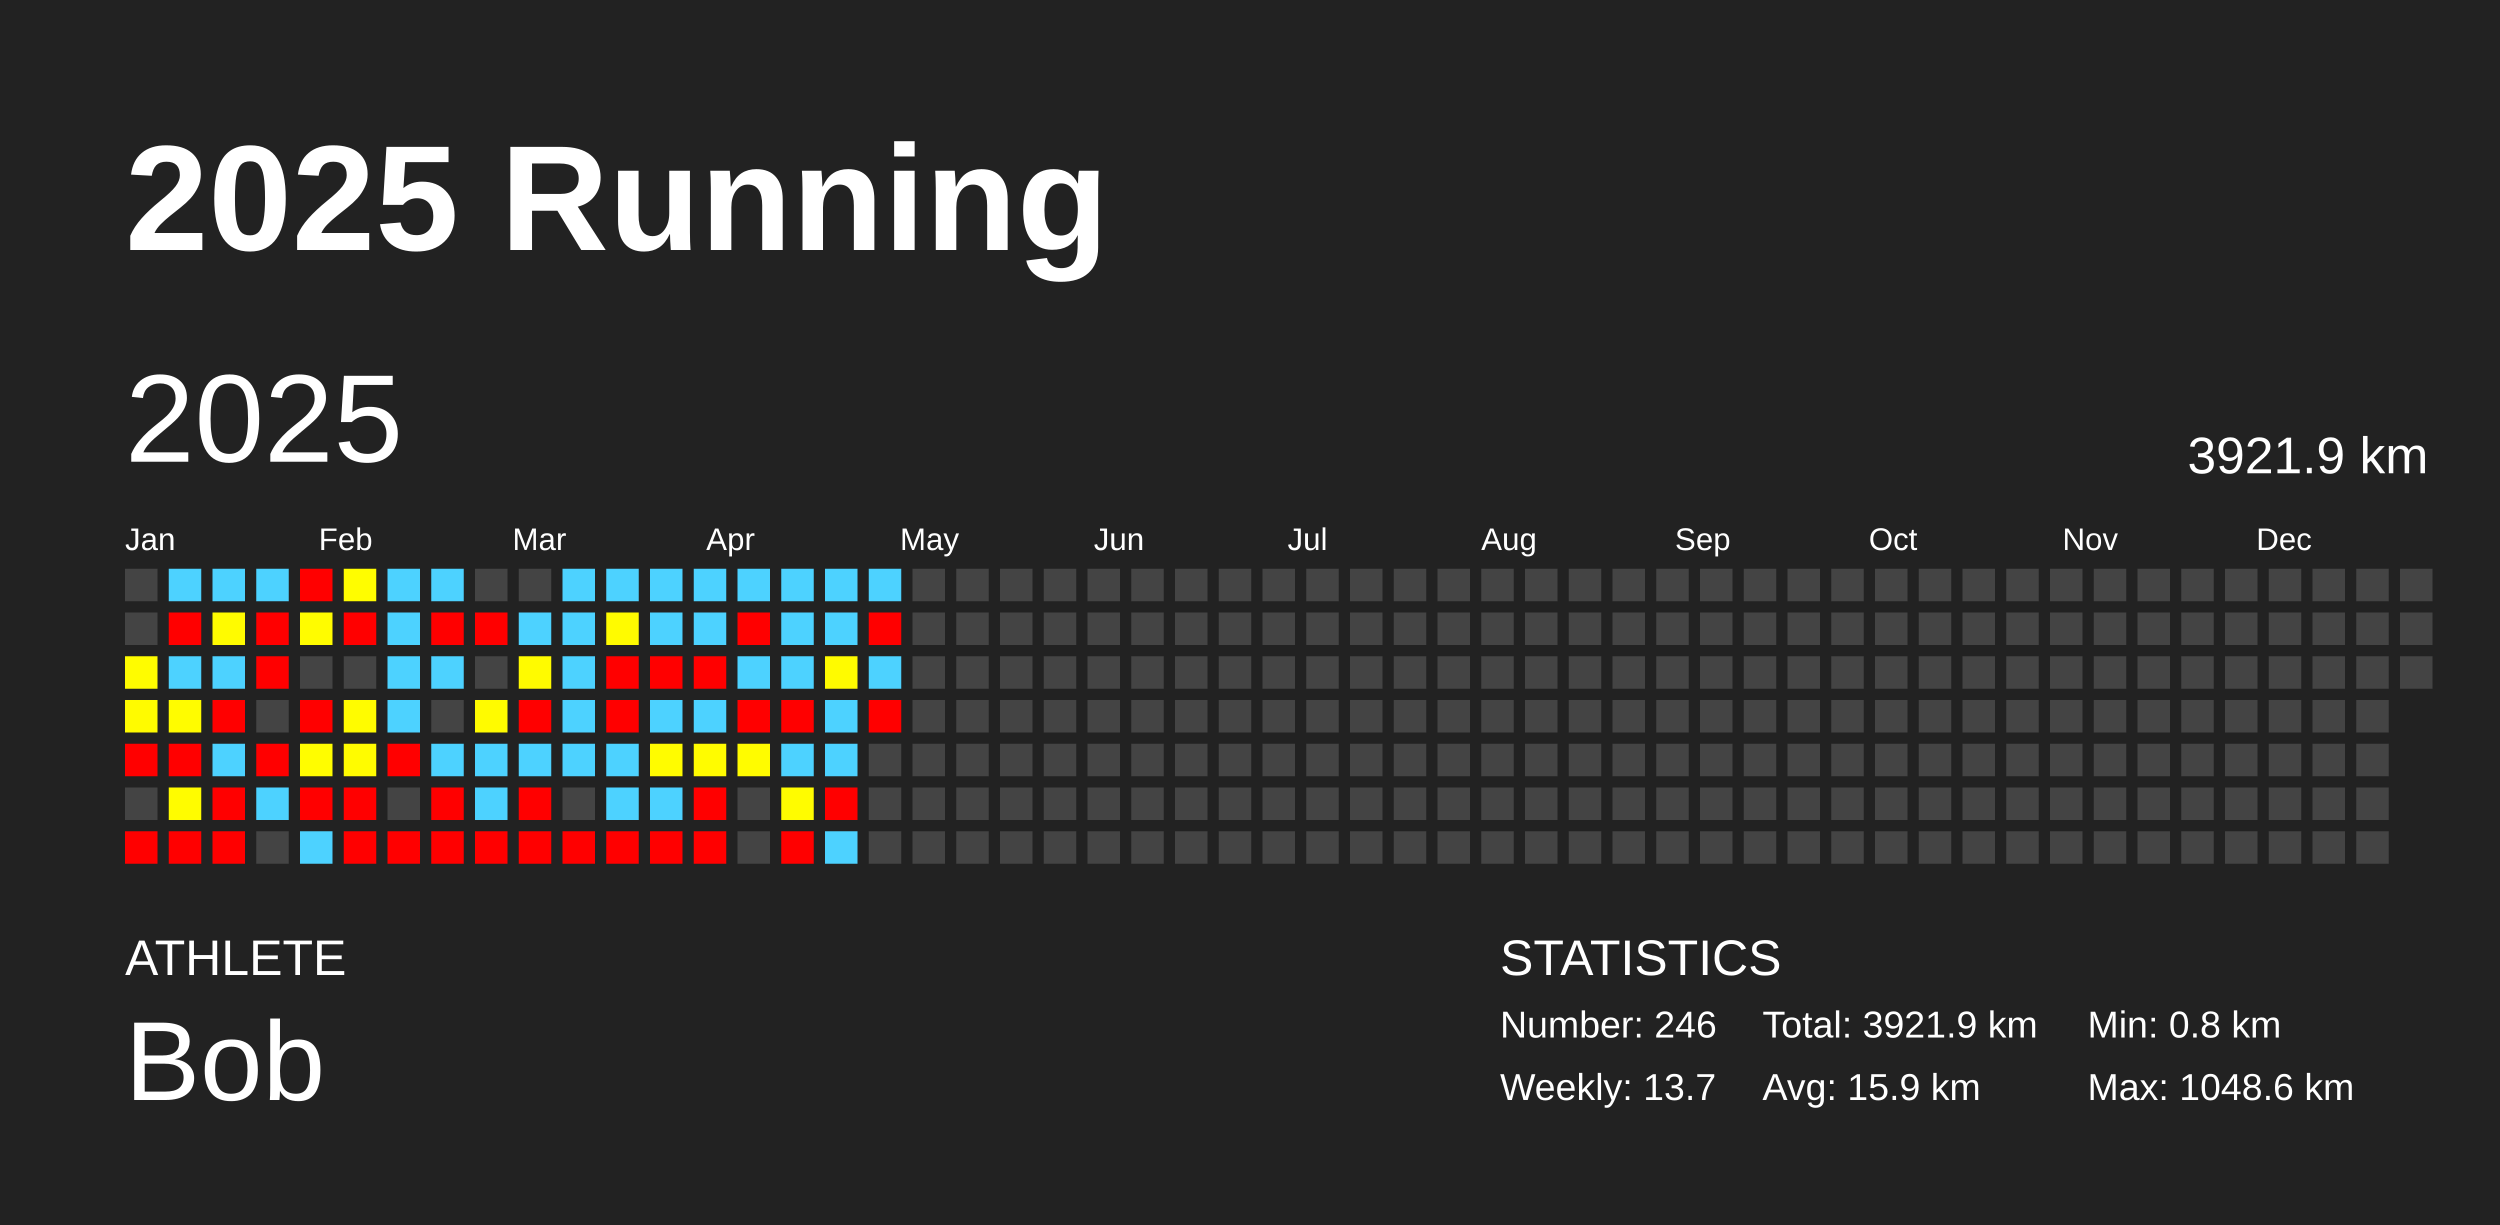
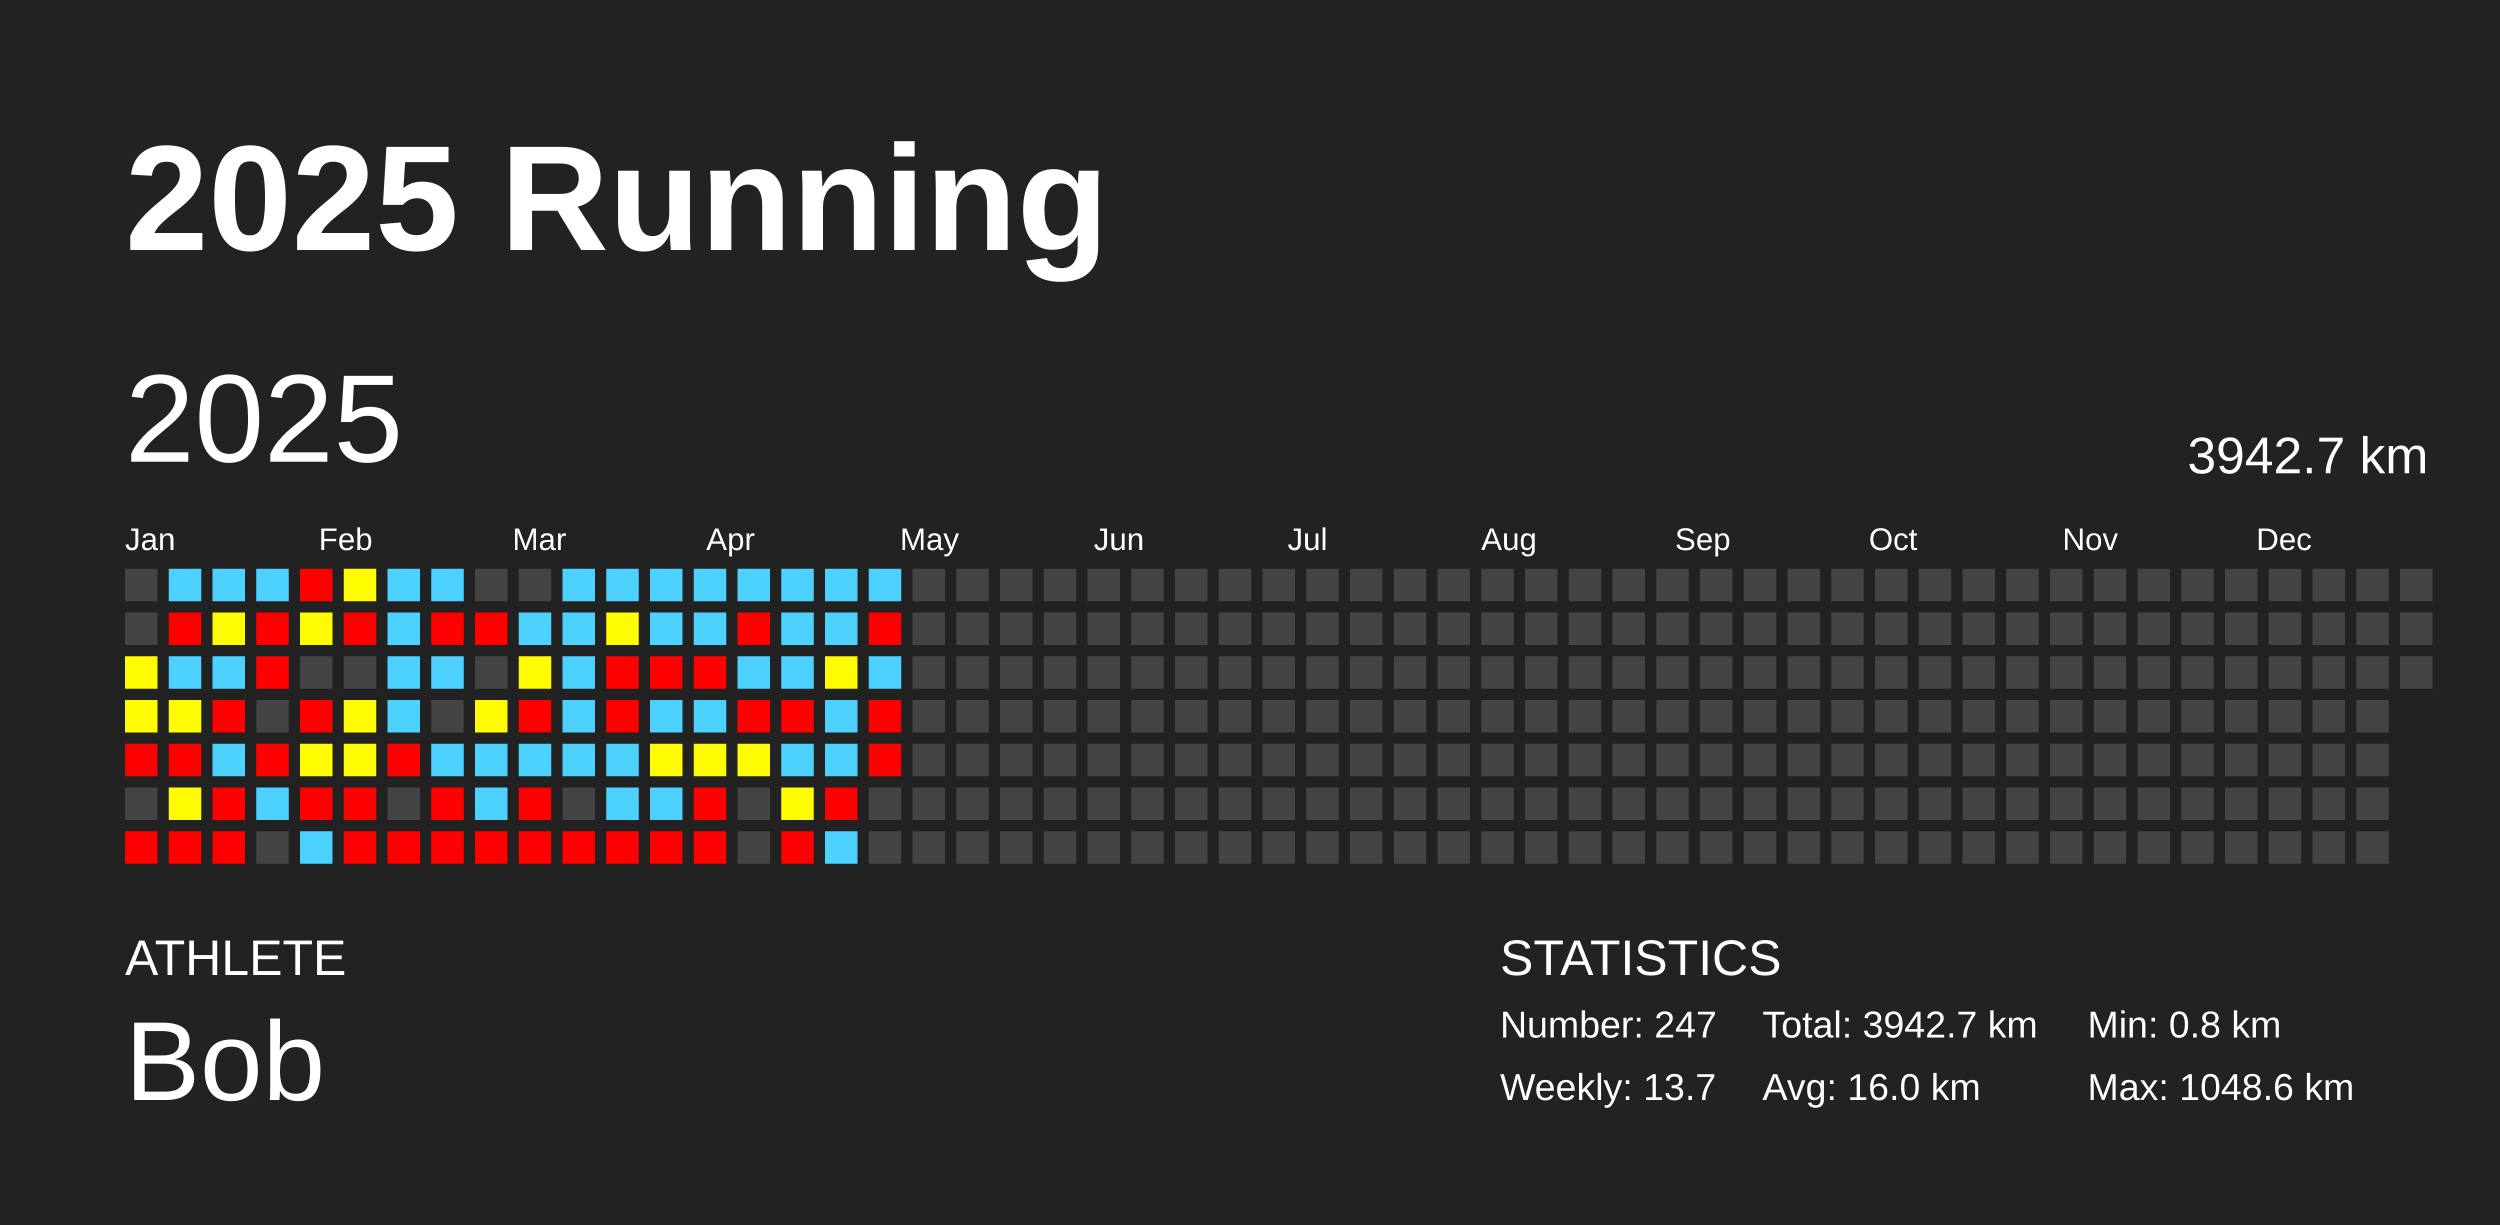
<svg xmlns="http://www.w3.org/2000/svg" baseProfile="full" height="98mm" version="1.1" viewBox="0,0,200,98" width="200mm">
  <defs />
  <rect fill="#222222" height="98" width="200" x="0" y="0" />
  <text fill="#FFFFFF" style="font-size:12px; font-family:Arial; font-weight:bold;" x="10" y="20">2025 Running</text>
  <text fill="#FFFFFF" style="font-size:4px; font-family:Arial" x="10" y="78">ATHLETE</text>
  <text fill="#FFFFFF" style="font-size:9px; font-family:Arial" x="10" y="88">Bob</text>
  <text fill="#FFFFFF" style="font-size:4px; font-family:Arial" x="120" y="78">STATISTICS</text>
-   <text fill="#FFFFFF" style="font-size:3px; font-family:Arial" x="120" y="83">Number: 246</text>
+   <text fill="#FFFFFF" style="font-size:3px; font-family:Arial" x="120" y="83">Number: 247</text>
  <text fill="#FFFFFF" style="font-size:3px; font-family:Arial" x="120" y="88">Weekly: 13.7</text>
-   <text fill="#FFFFFF" style="font-size:3px; font-family:Arial" x="141" y="83">Total: 3921.9 km</text>
-   <text fill="#FFFFFF" style="font-size:3px; font-family:Arial" x="141" y="88">Avg: 15.9 km</text>
+   <text fill="#FFFFFF" style="font-size:3px; font-family:Arial" x="141" y="83">Total: 3942.7 km</text>
+   <text fill="#FFFFFF" style="font-size:3px; font-family:Arial" x="141" y="88">Avg: 16.0 km</text>
  <text fill="#FFFFFF" style="font-size:3px; font-family:Arial" x="167" y="83">Min: 0.8 km</text>
  <text fill="#FFFFFF" style="font-size:3px; font-family:Arial" x="167" y="88">Max: 1048.6 km</text>
  <text dominant-baseline="hanging" fill="#FFFFFF" style="font-size:10.0px; font-family:Arial;" x="10" y="30">2025</text>
-   <text dominant-baseline="hanging" fill="#FFFFFF" style="font-size:4.125px; font-family:Arial;" x="175" y="35">3921.9 km</text>
+   <text dominant-baseline="hanging" fill="#FFFFFF" style="font-size:4.125px; font-family:Arial;" x="175" y="35">3942.7 km</text>
  <text fill="#FFFFFF" style="font-size:2.5px; font-family:Arial" x="10.0" y="44">Jan</text>
  <text fill="#FFFFFF" style="font-size:2.5px; font-family:Arial" x="25.5" y="44">Feb</text>
  <text fill="#FFFFFF" style="font-size:2.5px; font-family:Arial" x="41.0" y="44">Mar</text>
  <text fill="#FFFFFF" style="font-size:2.5px; font-family:Arial" x="56.5" y="44">Apr</text>
  <text fill="#FFFFFF" style="font-size:2.5px; font-family:Arial" x="72.0" y="44">May</text>
  <text fill="#FFFFFF" style="font-size:2.5px; font-family:Arial" x="87.5" y="44">Jun</text>
  <text fill="#FFFFFF" style="font-size:2.5px; font-family:Arial" x="103.0" y="44">Jul</text>
  <text fill="#FFFFFF" style="font-size:2.5px; font-family:Arial" x="118.5" y="44">Aug</text>
  <text fill="#FFFFFF" style="font-size:2.5px; font-family:Arial" x="134.0" y="44">Sep</text>
  <text fill="#FFFFFF" style="font-size:2.5px; font-family:Arial" x="149.5" y="44">Oct</text>
  <text fill="#FFFFFF" style="font-size:2.5px; font-family:Arial" x="165.0" y="44">Nov</text>
  <text fill="#FFFFFF" style="font-size:2.5px; font-family:Arial" x="180.5" y="44">Dec</text>
  <rect fill="#444444" height="2.6" width="2.6" x="10.0" y="45.5" />
  <rect fill="#444444" height="2.6" width="2.6" x="10.0" y="49.0" />
  <rect fill="#fffc00" height="2.6" width="2.6" x="10.0" y="52.5" />
  <rect fill="#fffb00" height="2.6" width="2.6" x="10.0" y="56.0" />
  <rect fill="red" height="2.6" width="2.6" x="10.0" y="59.5" />
  <rect fill="#444444" height="2.6" width="2.6" x="10.0" y="63.0" />
  <rect fill="red" height="2.6" width="2.6" x="10.0" y="66.5" />
  <rect fill="#4dd2ff" height="2.6" width="2.6" x="13.5" y="45.5" />
  <rect fill="red" height="2.6" width="2.6" x="13.5" y="49.0" />
  <rect fill="#4dd2ff" height="2.6" width="2.6" x="13.5" y="52.5" />
  <rect fill="#fffc00" height="2.6" width="2.6" x="13.5" y="56.0" />
  <rect fill="red" height="2.6" width="2.6" x="13.5" y="59.5" />
  <rect fill="#fffc00" height="2.6" width="2.6" x="13.5" y="63.0" />
  <rect fill="red" height="2.6" width="2.6" x="13.5" y="66.5" />
  <rect fill="#4dd2ff" height="2.6" width="2.6" x="17.0" y="45.5" />
  <rect fill="#fffb00" height="2.6" width="2.6" x="17.0" y="49.0" />
  <rect fill="#4dd2ff" height="2.6" width="2.6" x="17.0" y="52.5" />
  <rect fill="red" height="2.6" width="2.6" x="17.0" y="56.0" />
  <rect fill="#4dd2ff" height="2.6" width="2.6" x="17.0" y="59.5" />
  <rect fill="red" height="2.6" width="2.6" x="17.0" y="63.0" />
  <rect fill="red" height="2.6" width="2.6" x="17.0" y="66.5" />
  <rect fill="#4dd2ff" height="2.6" width="2.6" x="20.5" y="45.5" />
  <rect fill="red" height="2.6" width="2.6" x="20.5" y="49.0" />
  <rect fill="red" height="2.6" width="2.6" x="20.5" y="52.5" />
  <rect fill="#444444" height="2.6" width="2.6" x="20.5" y="56.0" />
  <rect fill="red" height="2.6" width="2.6" x="20.5" y="59.5" />
  <rect fill="#4dd2ff" height="2.6" width="2.6" x="20.5" y="63.0" />
  <rect fill="#444444" height="2.6" width="2.6" x="20.5" y="66.5" />
  <rect fill="red" height="2.6" width="2.6" x="24.0" y="45.5" />
  <rect fill="#fffc00" height="2.6" width="2.6" x="24.0" y="49.0" />
  <rect fill="#444444" height="2.6" width="2.6" x="24.0" y="52.5" />
  <rect fill="red" height="2.6" width="2.6" x="24.0" y="56.0" />
  <rect fill="#fffd00" height="2.6" width="2.6" x="24.0" y="59.5" />
  <rect fill="red" height="2.6" width="2.6" x="24.0" y="63.0" />
  <rect fill="#4dd2ff" height="2.6" width="2.6" x="24.0" y="66.5" />
  <rect fill="#fffd00" height="2.6" width="2.6" x="27.5" y="45.5" />
  <rect fill="red" height="2.6" width="2.6" x="27.5" y="49.0" />
  <rect fill="#444444" height="2.6" width="2.6" x="27.5" y="52.5" />
  <rect fill="#fffc00" height="2.6" width="2.6" x="27.5" y="56.0" />
  <rect fill="#fffc00" height="2.6" width="2.6" x="27.5" y="59.5" />
  <rect fill="red" height="2.6" width="2.6" x="27.5" y="63.0" />
  <rect fill="red" height="2.6" width="2.6" x="27.5" y="66.5" />
  <rect fill="#4dd2ff" height="2.6" width="2.6" x="31.0" y="45.5" />
  <rect fill="#4dd2ff" height="2.6" width="2.6" x="31.0" y="49.0" />
  <rect fill="#4dd2ff" height="2.6" width="2.6" x="31.0" y="52.5" />
  <rect fill="#4dd2ff" height="2.6" width="2.6" x="31.0" y="56.0" />
  <rect fill="red" height="2.6" width="2.6" x="31.0" y="59.5" />
  <rect fill="#444444" height="2.6" width="2.6" x="31.0" y="63.0" />
  <rect fill="red" height="2.6" width="2.6" x="31.0" y="66.5" />
  <rect fill="#4dd2ff" height="2.6" width="2.6" x="34.5" y="45.5" />
  <rect fill="red" height="2.6" width="2.6" x="34.5" y="49.0" />
  <rect fill="#4dd2ff" height="2.6" width="2.6" x="34.5" y="52.5" />
  <rect fill="#444444" height="2.6" width="2.6" x="34.5" y="56.0" />
  <rect fill="#4dd2ff" height="2.6" width="2.6" x="34.5" y="59.5" />
  <rect fill="red" height="2.6" width="2.6" x="34.5" y="63.0" />
  <rect fill="red" height="2.6" width="2.6" x="34.5" y="66.5" />
  <rect fill="#444444" height="2.6" width="2.6" x="38.0" y="45.5" />
  <rect fill="red" height="2.6" width="2.6" x="38.0" y="49.0" />
  <rect fill="#444444" height="2.6" width="2.6" x="38.0" y="52.5" />
  <rect fill="#fffb00" height="2.6" width="2.6" x="38.0" y="56.0" />
  <rect fill="#4dd2ff" height="2.6" width="2.6" x="38.0" y="59.5" />
  <rect fill="#4dd2ff" height="2.6" width="2.6" x="38.0" y="63.0" />
  <rect fill="red" height="2.6" width="2.6" x="38.0" y="66.5" />
  <rect fill="#444444" height="2.6" width="2.6" x="41.5" y="45.5" />
  <rect fill="#4dd2ff" height="2.6" width="2.6" x="41.5" y="49.0" />
  <rect fill="#fffb00" height="2.6" width="2.6" x="41.5" y="52.5" />
  <rect fill="red" height="2.6" width="2.6" x="41.5" y="56.0" />
  <rect fill="#4dd2ff" height="2.6" width="2.6" x="41.5" y="59.5" />
  <rect fill="red" height="2.6" width="2.6" x="41.5" y="63.0" />
  <rect fill="red" height="2.6" width="2.6" x="41.5" y="66.5" />
  <rect fill="#4dd2ff" height="2.6" width="2.6" x="45.0" y="45.5" />
  <rect fill="#4dd2ff" height="2.6" width="2.6" x="45.0" y="49.0" />
  <rect fill="#4dd2ff" height="2.6" width="2.6" x="45.0" y="52.5" />
  <rect fill="#4dd2ff" height="2.6" width="2.6" x="45.0" y="56.0" />
  <rect fill="#4dd2ff" height="2.6" width="2.6" x="45.0" y="59.5" />
  <rect fill="#444444" height="2.6" width="2.6" x="45.0" y="63.0" />
  <rect fill="red" height="2.6" width="2.6" x="45.0" y="66.5" />
  <rect fill="#4dd2ff" height="2.6" width="2.6" x="48.5" y="45.5" />
  <rect fill="#fffb00" height="2.6" width="2.6" x="48.5" y="49.0" />
  <rect fill="red" height="2.6" width="2.6" x="48.5" y="52.5" />
  <rect fill="red" height="2.6" width="2.6" x="48.5" y="56.0" />
  <rect fill="#4dd2ff" height="2.6" width="2.6" x="48.5" y="59.5" />
  <rect fill="#4dd2ff" height="2.6" width="2.6" x="48.5" y="63.0" />
  <rect fill="red" height="2.6" width="2.6" x="48.5" y="66.5" />
  <rect fill="#4dd2ff" height="2.6" width="2.6" x="52.0" y="45.5" />
  <rect fill="#4dd2ff" height="2.6" width="2.6" x="52.0" y="49.0" />
  <rect fill="red" height="2.6" width="2.6" x="52.0" y="52.5" />
  <rect fill="#4dd2ff" height="2.6" width="2.6" x="52.0" y="56.0" />
  <rect fill="#fffc00" height="2.6" width="2.6" x="52.0" y="59.5" />
  <rect fill="#4dd2ff" height="2.6" width="2.6" x="52.0" y="63.0" />
  <rect fill="red" height="2.6" width="2.6" x="52.0" y="66.5" />
  <rect fill="#4dd2ff" height="2.6" width="2.6" x="55.5" y="45.5" />
  <rect fill="#4dd2ff" height="2.6" width="2.6" x="55.5" y="49.0" />
  <rect fill="red" height="2.6" width="2.6" x="55.5" y="52.5" />
  <rect fill="#4dd2ff" height="2.6" width="2.6" x="55.5" y="56.0" />
  <rect fill="#fffc00" height="2.6" width="2.6" x="55.5" y="59.5" />
  <rect fill="red" height="2.6" width="2.6" x="55.5" y="63.0" />
  <rect fill="red" height="2.6" width="2.6" x="55.5" y="66.5" />
  <rect fill="#4dd2ff" height="2.6" width="2.6" x="59.0" y="45.5" />
  <rect fill="red" height="2.6" width="2.6" x="59.0" y="49.0" />
  <rect fill="#4dd2ff" height="2.6" width="2.6" x="59.0" y="52.5" />
  <rect fill="red" height="2.6" width="2.6" x="59.0" y="56.0" />
  <rect fill="#fffc00" height="2.6" width="2.6" x="59.0" y="59.5" />
  <rect fill="#444444" height="2.6" width="2.6" x="59.0" y="63.0" />
  <rect fill="#444444" height="2.6" width="2.6" x="59.0" y="66.5" />
  <rect fill="#4dd2ff" height="2.6" width="2.6" x="62.5" y="45.5" />
  <rect fill="#4dd2ff" height="2.6" width="2.6" x="62.5" y="49.0" />
  <rect fill="#4dd2ff" height="2.6" width="2.6" x="62.5" y="52.5" />
  <rect fill="red" height="2.6" width="2.6" x="62.5" y="56.0" />
  <rect fill="#4dd2ff" height="2.6" width="2.6" x="62.5" y="59.5" />
  <rect fill="#fffc00" height="2.6" width="2.6" x="62.5" y="63.0" />
  <rect fill="red" height="2.6" width="2.6" x="62.5" y="66.5" />
  <rect fill="#4dd2ff" height="2.6" width="2.6" x="66.0" y="45.5" />
  <rect fill="#4dd2ff" height="2.6" width="2.6" x="66.0" y="49.0" />
  <rect fill="#fffb00" height="2.6" width="2.6" x="66.0" y="52.5" />
  <rect fill="#4dd2ff" height="2.6" width="2.6" x="66.0" y="56.0" />
  <rect fill="#4dd2ff" height="2.6" width="2.6" x="66.0" y="59.5" />
  <rect fill="red" height="2.6" width="2.6" x="66.0" y="63.0" />
  <rect fill="#4dd2ff" height="2.6" width="2.6" x="66.0" y="66.5" />
  <rect fill="#4dd2ff" height="2.6" width="2.6" x="69.5" y="45.5" />
  <rect fill="red" height="2.6" width="2.6" x="69.5" y="49.0" />
  <rect fill="#4dd2ff" height="2.6" width="2.6" x="69.5" y="52.5" />
  <rect fill="red" height="2.6" width="2.6" x="69.5" y="56.0" />
-   <rect fill="#444444" height="2.6" width="2.6" x="69.5" y="59.5" />
+   <rect fill="red" height="2.6" width="2.6" x="69.5" y="59.5" />
  <rect fill="#444444" height="2.6" width="2.6" x="69.5" y="63.0" />
  <rect fill="#444444" height="2.6" width="2.6" x="69.5" y="66.5" />
  <rect fill="#444444" height="2.6" width="2.6" x="73.0" y="45.5" />
  <rect fill="#444444" height="2.6" width="2.6" x="73.0" y="49.0" />
  <rect fill="#444444" height="2.6" width="2.6" x="73.0" y="52.5" />
  <rect fill="#444444" height="2.6" width="2.6" x="73.0" y="56.0" />
  <rect fill="#444444" height="2.6" width="2.6" x="73.0" y="59.5" />
  <rect fill="#444444" height="2.6" width="2.6" x="73.0" y="63.0" />
  <rect fill="#444444" height="2.6" width="2.6" x="73.0" y="66.5" />
  <rect fill="#444444" height="2.6" width="2.6" x="76.5" y="45.5" />
  <rect fill="#444444" height="2.6" width="2.6" x="76.5" y="49.0" />
  <rect fill="#444444" height="2.6" width="2.6" x="76.5" y="52.5" />
  <rect fill="#444444" height="2.6" width="2.6" x="76.5" y="56.0" />
  <rect fill="#444444" height="2.6" width="2.6" x="76.5" y="59.5" />
  <rect fill="#444444" height="2.6" width="2.6" x="76.5" y="63.0" />
  <rect fill="#444444" height="2.6" width="2.6" x="76.5" y="66.5" />
  <rect fill="#444444" height="2.6" width="2.6" x="80.0" y="45.5" />
  <rect fill="#444444" height="2.6" width="2.6" x="80.0" y="49.0" />
  <rect fill="#444444" height="2.6" width="2.6" x="80.0" y="52.5" />
  <rect fill="#444444" height="2.6" width="2.6" x="80.0" y="56.0" />
  <rect fill="#444444" height="2.6" width="2.6" x="80.0" y="59.5" />
  <rect fill="#444444" height="2.6" width="2.6" x="80.0" y="63.0" />
  <rect fill="#444444" height="2.6" width="2.6" x="80.0" y="66.5" />
  <rect fill="#444444" height="2.6" width="2.6" x="83.5" y="45.5" />
  <rect fill="#444444" height="2.6" width="2.6" x="83.5" y="49.0" />
  <rect fill="#444444" height="2.6" width="2.6" x="83.5" y="52.5" />
  <rect fill="#444444" height="2.6" width="2.6" x="83.5" y="56.0" />
  <rect fill="#444444" height="2.6" width="2.6" x="83.5" y="59.5" />
  <rect fill="#444444" height="2.6" width="2.6" x="83.5" y="63.0" />
  <rect fill="#444444" height="2.6" width="2.6" x="83.5" y="66.5" />
  <rect fill="#444444" height="2.6" width="2.6" x="87.0" y="45.5" />
  <rect fill="#444444" height="2.6" width="2.6" x="87.0" y="49.0" />
  <rect fill="#444444" height="2.6" width="2.6" x="87.0" y="52.5" />
  <rect fill="#444444" height="2.6" width="2.6" x="87.0" y="56.0" />
  <rect fill="#444444" height="2.6" width="2.6" x="87.0" y="59.5" />
  <rect fill="#444444" height="2.6" width="2.6" x="87.0" y="63.0" />
  <rect fill="#444444" height="2.6" width="2.6" x="87.0" y="66.5" />
  <rect fill="#444444" height="2.6" width="2.6" x="90.5" y="45.5" />
  <rect fill="#444444" height="2.6" width="2.6" x="90.5" y="49.0" />
  <rect fill="#444444" height="2.6" width="2.6" x="90.5" y="52.5" />
  <rect fill="#444444" height="2.6" width="2.6" x="90.5" y="56.0" />
  <rect fill="#444444" height="2.6" width="2.6" x="90.5" y="59.5" />
  <rect fill="#444444" height="2.6" width="2.6" x="90.5" y="63.0" />
  <rect fill="#444444" height="2.6" width="2.6" x="90.5" y="66.5" />
  <rect fill="#444444" height="2.6" width="2.6" x="94.0" y="45.5" />
  <rect fill="#444444" height="2.6" width="2.6" x="94.0" y="49.0" />
  <rect fill="#444444" height="2.6" width="2.6" x="94.0" y="52.5" />
  <rect fill="#444444" height="2.6" width="2.6" x="94.0" y="56.0" />
  <rect fill="#444444" height="2.6" width="2.6" x="94.0" y="59.5" />
  <rect fill="#444444" height="2.6" width="2.6" x="94.0" y="63.0" />
  <rect fill="#444444" height="2.6" width="2.6" x="94.0" y="66.5" />
  <rect fill="#444444" height="2.6" width="2.6" x="97.5" y="45.5" />
  <rect fill="#444444" height="2.6" width="2.6" x="97.5" y="49.0" />
  <rect fill="#444444" height="2.6" width="2.6" x="97.5" y="52.5" />
  <rect fill="#444444" height="2.6" width="2.6" x="97.5" y="56.0" />
  <rect fill="#444444" height="2.6" width="2.6" x="97.5" y="59.5" />
  <rect fill="#444444" height="2.6" width="2.6" x="97.5" y="63.0" />
  <rect fill="#444444" height="2.6" width="2.6" x="97.5" y="66.5" />
  <rect fill="#444444" height="2.6" width="2.6" x="101.0" y="45.5" />
  <rect fill="#444444" height="2.6" width="2.6" x="101.0" y="49.0" />
  <rect fill="#444444" height="2.6" width="2.6" x="101.0" y="52.5" />
  <rect fill="#444444" height="2.6" width="2.6" x="101.0" y="56.0" />
  <rect fill="#444444" height="2.6" width="2.6" x="101.0" y="59.5" />
  <rect fill="#444444" height="2.6" width="2.6" x="101.0" y="63.0" />
  <rect fill="#444444" height="2.6" width="2.6" x="101.0" y="66.5" />
  <rect fill="#444444" height="2.6" width="2.6" x="104.5" y="45.5" />
  <rect fill="#444444" height="2.6" width="2.6" x="104.5" y="49.0" />
  <rect fill="#444444" height="2.6" width="2.6" x="104.5" y="52.5" />
  <rect fill="#444444" height="2.6" width="2.6" x="104.5" y="56.0" />
  <rect fill="#444444" height="2.6" width="2.6" x="104.5" y="59.5" />
  <rect fill="#444444" height="2.6" width="2.6" x="104.5" y="63.0" />
  <rect fill="#444444" height="2.6" width="2.6" x="104.5" y="66.5" />
  <rect fill="#444444" height="2.6" width="2.6" x="108.0" y="45.5" />
  <rect fill="#444444" height="2.6" width="2.6" x="108.0" y="49.0" />
  <rect fill="#444444" height="2.6" width="2.6" x="108.0" y="52.5" />
  <rect fill="#444444" height="2.6" width="2.6" x="108.0" y="56.0" />
  <rect fill="#444444" height="2.6" width="2.6" x="108.0" y="59.5" />
  <rect fill="#444444" height="2.6" width="2.6" x="108.0" y="63.0" />
  <rect fill="#444444" height="2.6" width="2.6" x="108.0" y="66.5" />
  <rect fill="#444444" height="2.6" width="2.6" x="111.5" y="45.5" />
  <rect fill="#444444" height="2.6" width="2.6" x="111.5" y="49.0" />
  <rect fill="#444444" height="2.6" width="2.6" x="111.5" y="52.5" />
  <rect fill="#444444" height="2.6" width="2.6" x="111.5" y="56.0" />
  <rect fill="#444444" height="2.6" width="2.6" x="111.5" y="59.5" />
  <rect fill="#444444" height="2.6" width="2.6" x="111.5" y="63.0" />
  <rect fill="#444444" height="2.6" width="2.6" x="111.5" y="66.5" />
  <rect fill="#444444" height="2.6" width="2.6" x="115.0" y="45.5" />
  <rect fill="#444444" height="2.6" width="2.6" x="115.0" y="49.0" />
  <rect fill="#444444" height="2.6" width="2.6" x="115.0" y="52.5" />
  <rect fill="#444444" height="2.6" width="2.6" x="115.0" y="56.0" />
  <rect fill="#444444" height="2.6" width="2.6" x="115.0" y="59.5" />
  <rect fill="#444444" height="2.6" width="2.6" x="115.0" y="63.0" />
  <rect fill="#444444" height="2.6" width="2.6" x="115.0" y="66.5" />
  <rect fill="#444444" height="2.6" width="2.6" x="118.5" y="45.5" />
  <rect fill="#444444" height="2.6" width="2.6" x="118.5" y="49.0" />
  <rect fill="#444444" height="2.6" width="2.6" x="118.5" y="52.5" />
  <rect fill="#444444" height="2.6" width="2.6" x="118.5" y="56.0" />
  <rect fill="#444444" height="2.6" width="2.6" x="118.5" y="59.5" />
  <rect fill="#444444" height="2.6" width="2.6" x="118.5" y="63.0" />
  <rect fill="#444444" height="2.6" width="2.6" x="118.5" y="66.5" />
  <rect fill="#444444" height="2.6" width="2.6" x="122.0" y="45.5" />
  <rect fill="#444444" height="2.6" width="2.6" x="122.0" y="49.0" />
  <rect fill="#444444" height="2.6" width="2.6" x="122.0" y="52.5" />
  <rect fill="#444444" height="2.6" width="2.6" x="122.0" y="56.0" />
  <rect fill="#444444" height="2.6" width="2.6" x="122.0" y="59.5" />
  <rect fill="#444444" height="2.6" width="2.6" x="122.0" y="63.0" />
  <rect fill="#444444" height="2.6" width="2.6" x="122.0" y="66.5" />
  <rect fill="#444444" height="2.6" width="2.6" x="125.5" y="45.5" />
  <rect fill="#444444" height="2.6" width="2.6" x="125.5" y="49.0" />
  <rect fill="#444444" height="2.6" width="2.6" x="125.5" y="52.5" />
  <rect fill="#444444" height="2.6" width="2.6" x="125.5" y="56.0" />
  <rect fill="#444444" height="2.6" width="2.6" x="125.5" y="59.5" />
  <rect fill="#444444" height="2.6" width="2.6" x="125.5" y="63.0" />
  <rect fill="#444444" height="2.6" width="2.6" x="125.5" y="66.5" />
  <rect fill="#444444" height="2.6" width="2.6" x="129.0" y="45.5" />
  <rect fill="#444444" height="2.6" width="2.6" x="129.0" y="49.0" />
  <rect fill="#444444" height="2.6" width="2.6" x="129.0" y="52.5" />
  <rect fill="#444444" height="2.6" width="2.6" x="129.0" y="56.0" />
  <rect fill="#444444" height="2.6" width="2.6" x="129.0" y="59.5" />
  <rect fill="#444444" height="2.6" width="2.6" x="129.0" y="63.0" />
  <rect fill="#444444" height="2.6" width="2.6" x="129.0" y="66.5" />
  <rect fill="#444444" height="2.6" width="2.6" x="132.5" y="45.5" />
  <rect fill="#444444" height="2.6" width="2.6" x="132.5" y="49.0" />
  <rect fill="#444444" height="2.6" width="2.6" x="132.5" y="52.5" />
  <rect fill="#444444" height="2.6" width="2.6" x="132.5" y="56.0" />
  <rect fill="#444444" height="2.6" width="2.6" x="132.5" y="59.5" />
  <rect fill="#444444" height="2.6" width="2.6" x="132.5" y="63.0" />
  <rect fill="#444444" height="2.6" width="2.6" x="132.5" y="66.5" />
  <rect fill="#444444" height="2.6" width="2.6" x="136.0" y="45.5" />
  <rect fill="#444444" height="2.6" width="2.6" x="136.0" y="49.0" />
  <rect fill="#444444" height="2.6" width="2.6" x="136.0" y="52.5" />
  <rect fill="#444444" height="2.6" width="2.6" x="136.0" y="56.0" />
  <rect fill="#444444" height="2.6" width="2.6" x="136.0" y="59.5" />
  <rect fill="#444444" height="2.6" width="2.6" x="136.0" y="63.0" />
  <rect fill="#444444" height="2.6" width="2.6" x="136.0" y="66.5" />
  <rect fill="#444444" height="2.6" width="2.6" x="139.5" y="45.5" />
  <rect fill="#444444" height="2.6" width="2.6" x="139.5" y="49.0" />
  <rect fill="#444444" height="2.6" width="2.6" x="139.5" y="52.5" />
  <rect fill="#444444" height="2.6" width="2.6" x="139.5" y="56.0" />
  <rect fill="#444444" height="2.6" width="2.6" x="139.5" y="59.5" />
  <rect fill="#444444" height="2.6" width="2.6" x="139.5" y="63.0" />
  <rect fill="#444444" height="2.6" width="2.6" x="139.5" y="66.5" />
  <rect fill="#444444" height="2.6" width="2.6" x="143.0" y="45.5" />
  <rect fill="#444444" height="2.6" width="2.6" x="143.0" y="49.0" />
  <rect fill="#444444" height="2.6" width="2.6" x="143.0" y="52.5" />
  <rect fill="#444444" height="2.6" width="2.6" x="143.0" y="56.0" />
  <rect fill="#444444" height="2.6" width="2.6" x="143.0" y="59.5" />
  <rect fill="#444444" height="2.6" width="2.6" x="143.0" y="63.0" />
  <rect fill="#444444" height="2.6" width="2.6" x="143.0" y="66.5" />
  <rect fill="#444444" height="2.6" width="2.6" x="146.5" y="45.5" />
  <rect fill="#444444" height="2.6" width="2.6" x="146.5" y="49.0" />
  <rect fill="#444444" height="2.6" width="2.6" x="146.5" y="52.5" />
  <rect fill="#444444" height="2.6" width="2.6" x="146.5" y="56.0" />
  <rect fill="#444444" height="2.6" width="2.6" x="146.5" y="59.5" />
  <rect fill="#444444" height="2.6" width="2.6" x="146.5" y="63.0" />
  <rect fill="#444444" height="2.6" width="2.6" x="146.5" y="66.5" />
  <rect fill="#444444" height="2.6" width="2.6" x="150.0" y="45.5" />
  <rect fill="#444444" height="2.6" width="2.6" x="150.0" y="49.0" />
  <rect fill="#444444" height="2.6" width="2.6" x="150.0" y="52.5" />
  <rect fill="#444444" height="2.6" width="2.6" x="150.0" y="56.0" />
  <rect fill="#444444" height="2.6" width="2.6" x="150.0" y="59.5" />
  <rect fill="#444444" height="2.6" width="2.6" x="150.0" y="63.0" />
  <rect fill="#444444" height="2.6" width="2.6" x="150.0" y="66.5" />
  <rect fill="#444444" height="2.6" width="2.6" x="153.5" y="45.5" />
  <rect fill="#444444" height="2.6" width="2.6" x="153.5" y="49.0" />
  <rect fill="#444444" height="2.6" width="2.6" x="153.5" y="52.5" />
  <rect fill="#444444" height="2.6" width="2.6" x="153.5" y="56.0" />
  <rect fill="#444444" height="2.6" width="2.6" x="153.5" y="59.5" />
  <rect fill="#444444" height="2.6" width="2.6" x="153.5" y="63.0" />
  <rect fill="#444444" height="2.6" width="2.6" x="153.5" y="66.5" />
  <rect fill="#444444" height="2.6" width="2.6" x="157.0" y="45.5" />
  <rect fill="#444444" height="2.6" width="2.6" x="157.0" y="49.0" />
  <rect fill="#444444" height="2.6" width="2.6" x="157.0" y="52.5" />
  <rect fill="#444444" height="2.6" width="2.6" x="157.0" y="56.0" />
  <rect fill="#444444" height="2.6" width="2.6" x="157.0" y="59.5" />
  <rect fill="#444444" height="2.6" width="2.6" x="157.0" y="63.0" />
  <rect fill="#444444" height="2.6" width="2.6" x="157.0" y="66.5" />
  <rect fill="#444444" height="2.6" width="2.6" x="160.5" y="45.5" />
  <rect fill="#444444" height="2.6" width="2.6" x="160.5" y="49.0" />
  <rect fill="#444444" height="2.6" width="2.6" x="160.5" y="52.5" />
  <rect fill="#444444" height="2.6" width="2.6" x="160.5" y="56.0" />
  <rect fill="#444444" height="2.6" width="2.6" x="160.5" y="59.5" />
  <rect fill="#444444" height="2.6" width="2.6" x="160.5" y="63.0" />
  <rect fill="#444444" height="2.6" width="2.6" x="160.5" y="66.5" />
  <rect fill="#444444" height="2.6" width="2.6" x="164.0" y="45.5" />
  <rect fill="#444444" height="2.6" width="2.6" x="164.0" y="49.0" />
  <rect fill="#444444" height="2.6" width="2.6" x="164.0" y="52.5" />
  <rect fill="#444444" height="2.6" width="2.6" x="164.0" y="56.0" />
  <rect fill="#444444" height="2.6" width="2.6" x="164.0" y="59.5" />
  <rect fill="#444444" height="2.6" width="2.6" x="164.0" y="63.0" />
  <rect fill="#444444" height="2.6" width="2.6" x="164.0" y="66.5" />
  <rect fill="#444444" height="2.6" width="2.6" x="167.5" y="45.5" />
  <rect fill="#444444" height="2.6" width="2.6" x="167.5" y="49.0" />
  <rect fill="#444444" height="2.6" width="2.6" x="167.5" y="52.5" />
  <rect fill="#444444" height="2.6" width="2.6" x="167.5" y="56.0" />
  <rect fill="#444444" height="2.6" width="2.6" x="167.5" y="59.5" />
  <rect fill="#444444" height="2.6" width="2.6" x="167.5" y="63.0" />
  <rect fill="#444444" height="2.6" width="2.6" x="167.5" y="66.5" />
  <rect fill="#444444" height="2.6" width="2.6" x="171.0" y="45.5" />
  <rect fill="#444444" height="2.6" width="2.6" x="171.0" y="49.0" />
  <rect fill="#444444" height="2.6" width="2.6" x="171.0" y="52.5" />
  <rect fill="#444444" height="2.6" width="2.6" x="171.0" y="56.0" />
  <rect fill="#444444" height="2.6" width="2.6" x="171.0" y="59.5" />
  <rect fill="#444444" height="2.6" width="2.6" x="171.0" y="63.0" />
  <rect fill="#444444" height="2.6" width="2.6" x="171.0" y="66.5" />
  <rect fill="#444444" height="2.6" width="2.6" x="174.5" y="45.5" />
  <rect fill="#444444" height="2.6" width="2.6" x="174.5" y="49.0" />
  <rect fill="#444444" height="2.6" width="2.6" x="174.5" y="52.5" />
  <rect fill="#444444" height="2.6" width="2.6" x="174.5" y="56.0" />
  <rect fill="#444444" height="2.6" width="2.6" x="174.5" y="59.5" />
  <rect fill="#444444" height="2.6" width="2.6" x="174.5" y="63.0" />
  <rect fill="#444444" height="2.6" width="2.6" x="174.5" y="66.5" />
  <rect fill="#444444" height="2.6" width="2.6" x="178.0" y="45.5" />
  <rect fill="#444444" height="2.6" width="2.6" x="178.0" y="49.0" />
  <rect fill="#444444" height="2.6" width="2.6" x="178.0" y="52.5" />
  <rect fill="#444444" height="2.6" width="2.6" x="178.0" y="56.0" />
  <rect fill="#444444" height="2.6" width="2.6" x="178.0" y="59.5" />
  <rect fill="#444444" height="2.6" width="2.6" x="178.0" y="63.0" />
  <rect fill="#444444" height="2.6" width="2.6" x="178.0" y="66.5" />
  <rect fill="#444444" height="2.6" width="2.6" x="181.5" y="45.5" />
  <rect fill="#444444" height="2.6" width="2.6" x="181.5" y="49.0" />
  <rect fill="#444444" height="2.6" width="2.6" x="181.5" y="52.5" />
  <rect fill="#444444" height="2.6" width="2.6" x="181.5" y="56.0" />
  <rect fill="#444444" height="2.6" width="2.6" x="181.5" y="59.5" />
  <rect fill="#444444" height="2.6" width="2.6" x="181.5" y="63.0" />
  <rect fill="#444444" height="2.6" width="2.6" x="181.5" y="66.5" />
  <rect fill="#444444" height="2.6" width="2.6" x="185.0" y="45.5" />
  <rect fill="#444444" height="2.6" width="2.6" x="185.0" y="49.0" />
  <rect fill="#444444" height="2.6" width="2.6" x="185.0" y="52.5" />
  <rect fill="#444444" height="2.6" width="2.6" x="185.0" y="56.0" />
  <rect fill="#444444" height="2.6" width="2.6" x="185.0" y="59.5" />
  <rect fill="#444444" height="2.6" width="2.6" x="185.0" y="63.0" />
  <rect fill="#444444" height="2.6" width="2.6" x="185.0" y="66.5" />
  <rect fill="#444444" height="2.6" width="2.6" x="188.5" y="45.5" />
  <rect fill="#444444" height="2.6" width="2.6" x="188.5" y="49.0" />
  <rect fill="#444444" height="2.6" width="2.6" x="188.5" y="52.5" />
  <rect fill="#444444" height="2.6" width="2.6" x="188.5" y="56.0" />
  <rect fill="#444444" height="2.6" width="2.6" x="188.5" y="59.5" />
  <rect fill="#444444" height="2.6" width="2.6" x="188.5" y="63.0" />
  <rect fill="#444444" height="2.6" width="2.6" x="188.5" y="66.5" />
  <rect fill="#444444" height="2.6" width="2.6" x="192.0" y="45.5" />
  <rect fill="#444444" height="2.6" width="2.6" x="192.0" y="49.0" />
  <rect fill="#444444" height="2.6" width="2.6" x="192.0" y="52.5" />
</svg>
